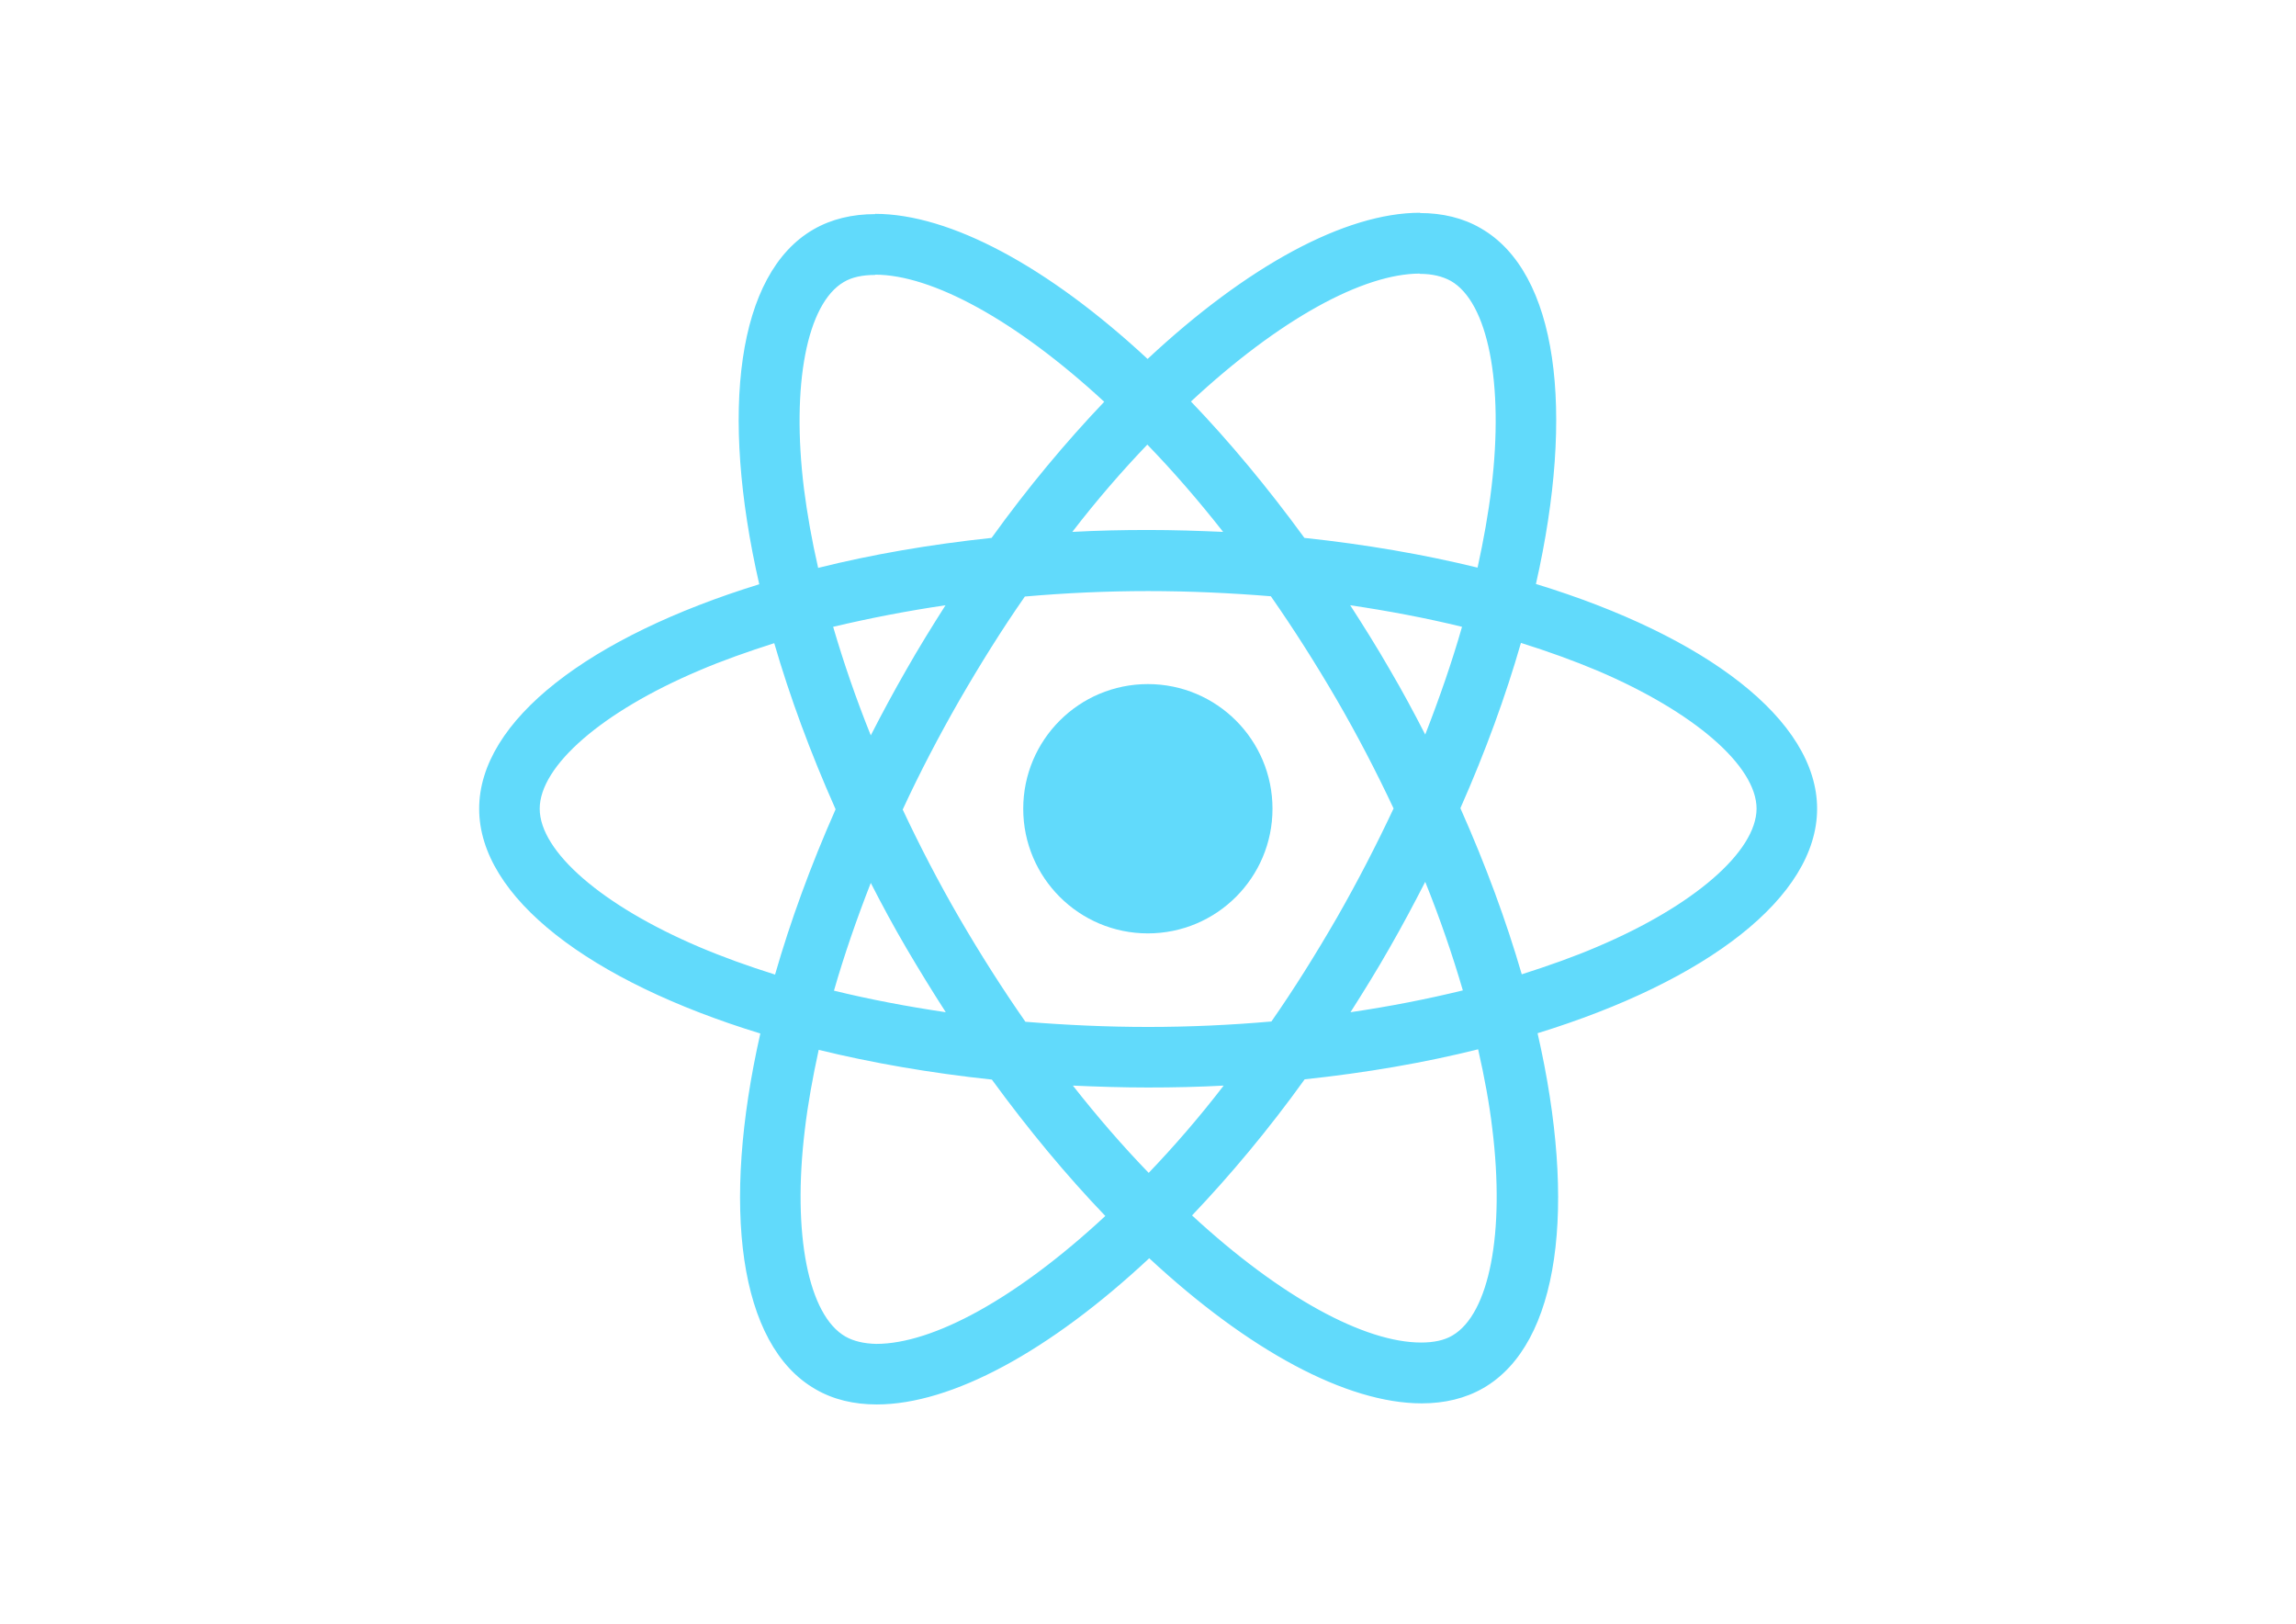
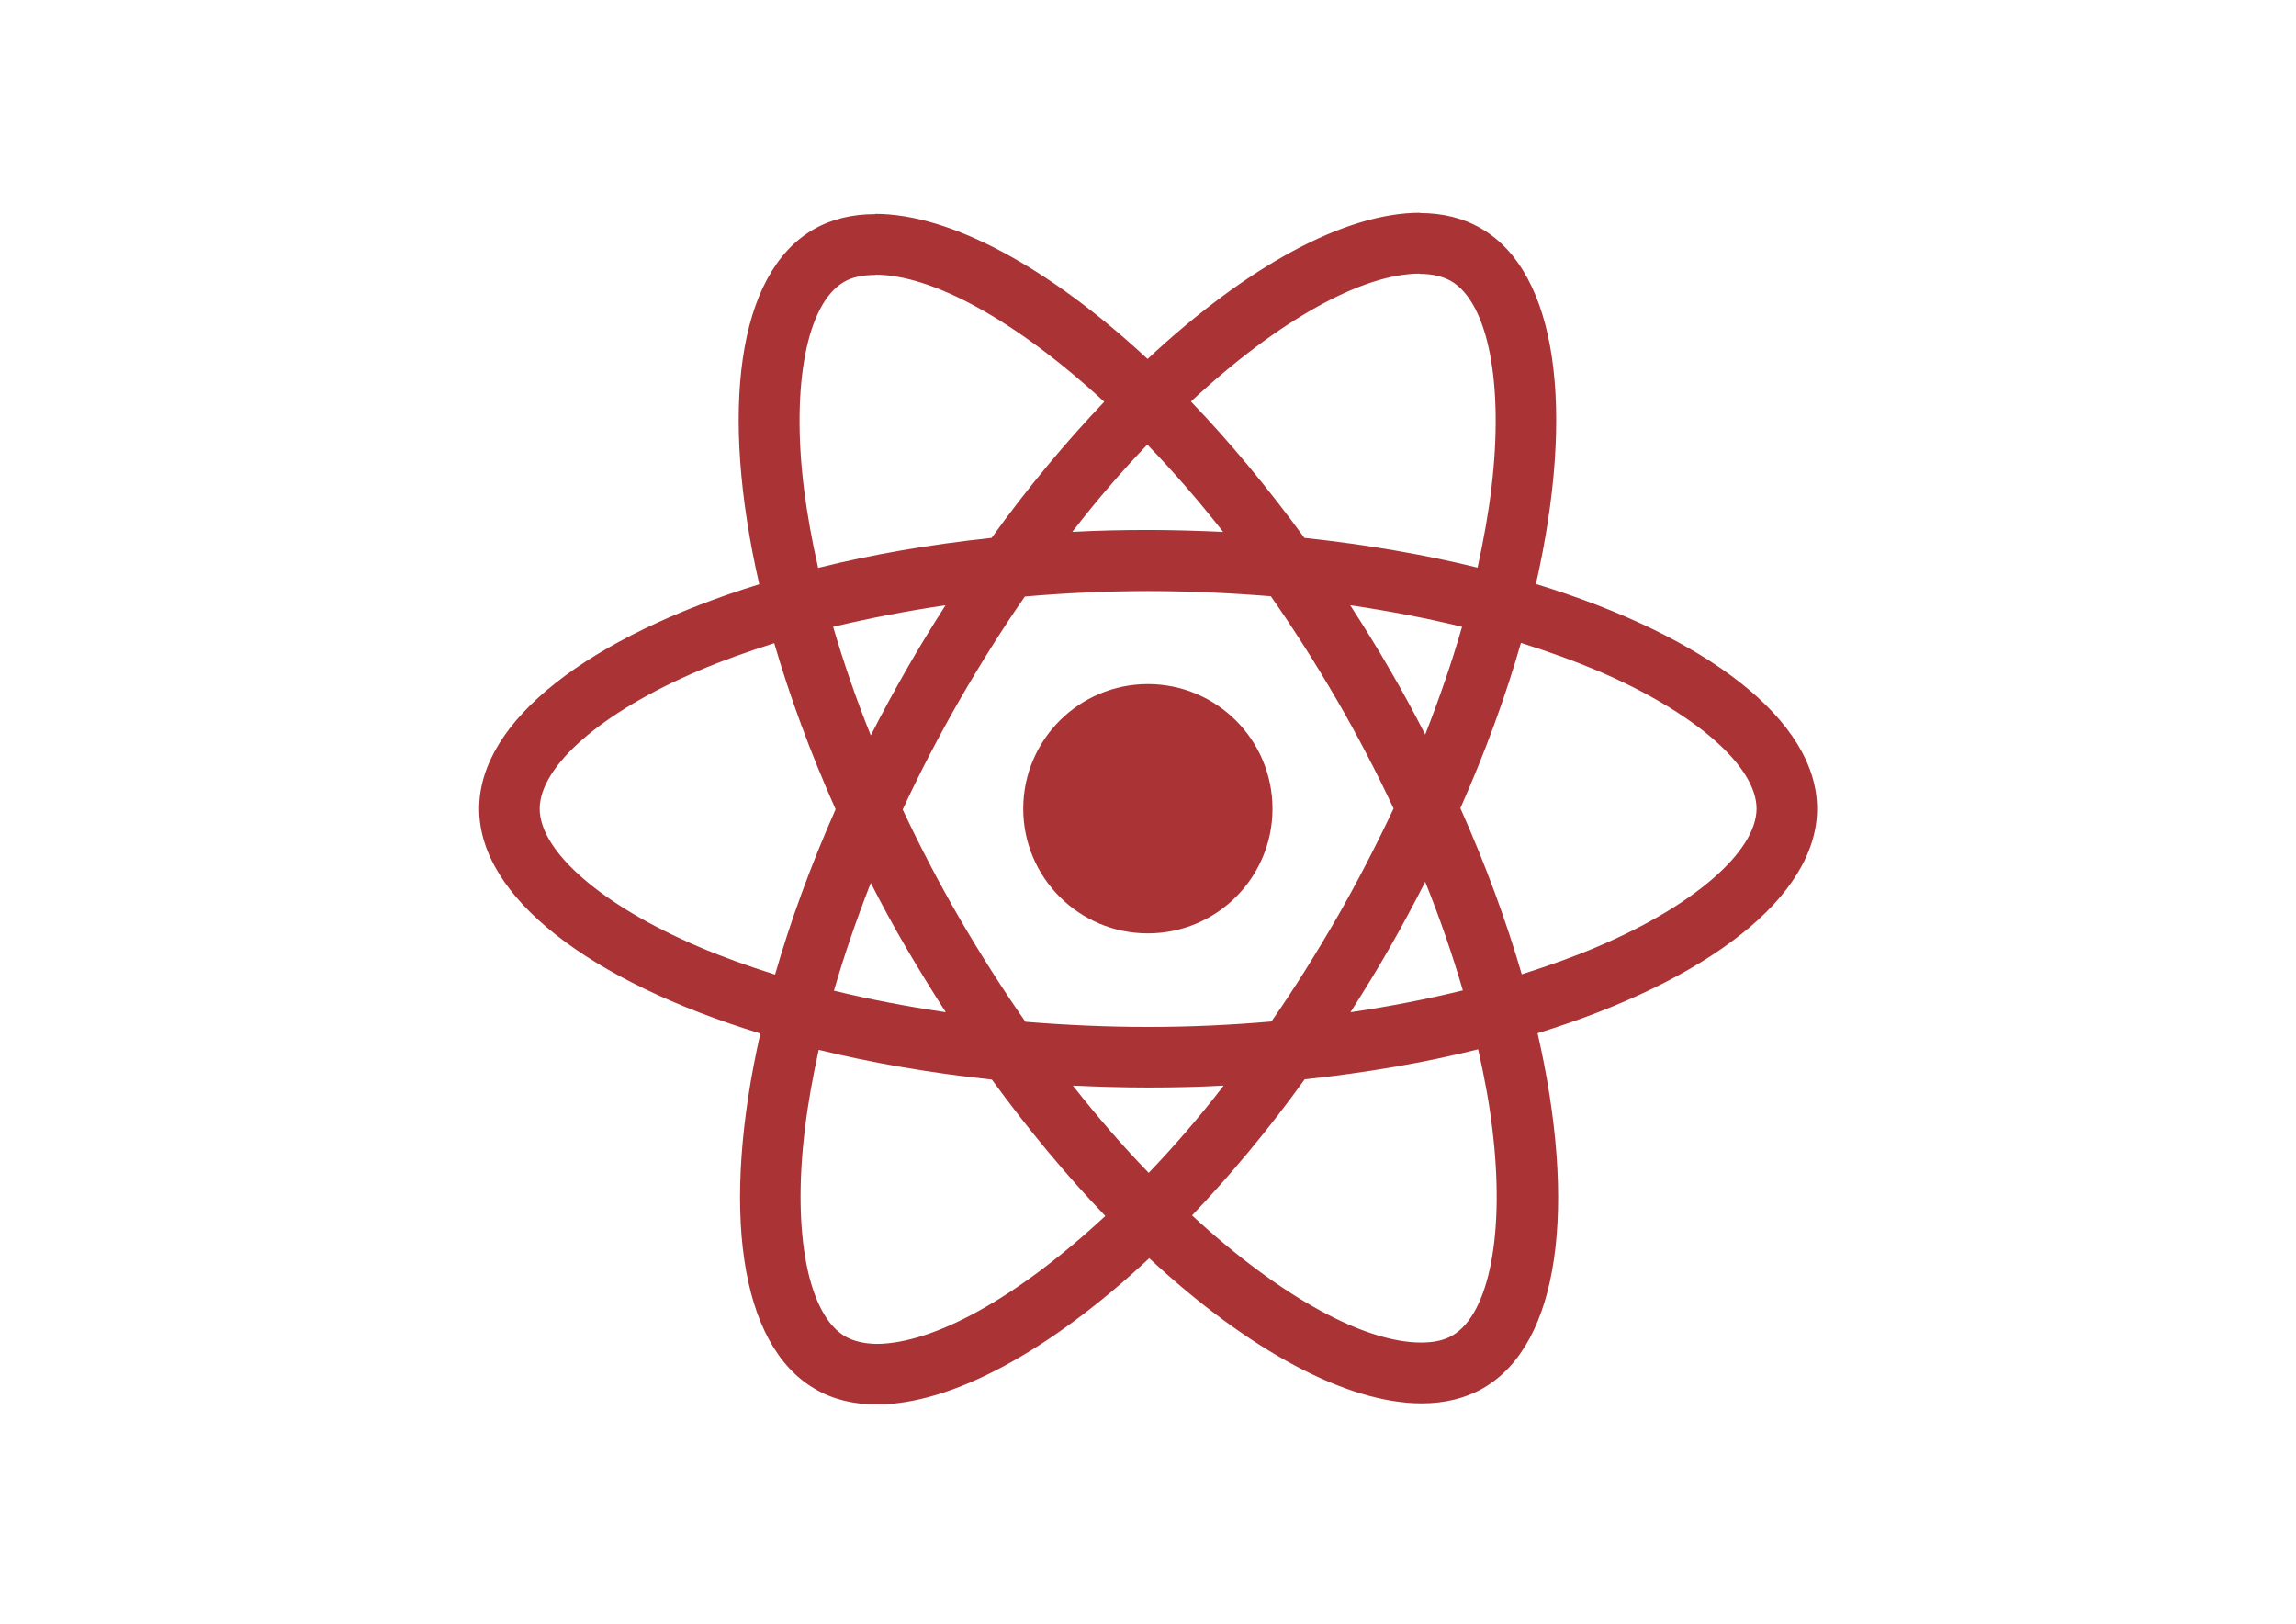
<svg xmlns="http://www.w3.org/2000/svg" viewBox="0 0 841.9 595.3">
-   <g fill="#61DAFB">
+   <g fill="#aa3336">
    <path d="M666.3 296.5c0-32.5-40.7-63.3-103.1-82.4 14.4-63.6 8-114.2-20.2-130.4-6.5-3.8-14.1-5.6-22.4-5.6v22.3c4.6 0 8.3.9 11.4 2.6 13.6 7.8 19.5 37.5 14.9 75.7-1.1 9.4-2.9 19.3-5.1 29.4-19.6-4.8-41-8.5-63.5-10.9-13.5-18.5-27.5-35.3-41.6-50 32.6-30.3 63.2-46.9 84-46.9V78c-27.5 0-63.5 19.6-99.9 53.6-36.4-33.8-72.4-53.2-99.9-53.2v22.3c20.7 0 51.4 16.5 84 46.6-14 14.7-28 31.4-41.3 49.9-22.6 2.4-44 6.1-63.6 11-2.3-10-4-19.7-5.2-29-4.7-38.2 1.1-67.9 14.6-75.8 3-1.8 6.9-2.6 11.5-2.6V78.5c-8.4 0-16 1.8-22.6 5.6-28.1 16.2-34.4 66.7-19.9 130.1-62.2 19.2-102.7 49.9-102.7 82.3 0 32.5 40.7 63.3 103.1 82.4-14.4 63.6-8 114.2 20.2 130.4 6.5 3.8 14.1 5.6 22.5 5.6 27.5 0 63.5-19.6 99.9-53.6 36.4 33.8 72.4 53.2 99.9 53.2 8.4 0 16-1.8 22.6-5.6 28.1-16.2 34.4-66.7 19.9-130.1 62-19.1 102.5-49.9 102.5-82.3zm-130.2-66.7c-3.7 12.9-8.3 26.2-13.5 39.5-4.1-8-8.4-16-13.1-24-4.6-8-9.5-15.8-14.4-23.4 14.2 2.1 27.9 4.7 41 7.9zm-45.8 106.5c-7.8 13.5-15.8 26.3-24.1 38.2-14.9 1.3-30 2-45.2 2-15.1 0-30.2-.7-45-1.9-8.3-11.9-16.4-24.6-24.2-38-7.6-13.1-14.5-26.4-20.8-39.8 6.2-13.4 13.2-26.8 20.7-39.9 7.8-13.5 15.8-26.3 24.1-38.2 14.9-1.3 30-2 45.2-2 15.1 0 30.2.7 45 1.9 8.3 11.9 16.4 24.6 24.2 38 7.6 13.1 14.5 26.4 20.8 39.8-6.3 13.4-13.2 26.8-20.7 39.9zm32.3-13c5.4 13.4 10 26.8 13.8 39.8-13.1 3.2-26.9 5.9-41.2 8 4.9-7.7 9.8-15.6 14.4-23.7 4.6-8 8.9-16.1 13-24.1zM421.2 430c-9.3-9.6-18.6-20.3-27.8-32 9 .4 18.2.7 27.5.7 9.4 0 18.7-.2 27.8-.7-9 11.7-18.3 22.4-27.5 32zm-74.4-58.9c-14.2-2.1-27.9-4.7-41-7.9 3.7-12.9 8.3-26.2 13.5-39.5 4.1 8 8.4 16 13.1 24 4.7 8 9.5 15.8 14.4 23.4zM420.7 163c9.3 9.6 18.6 20.3 27.8 32-9-.4-18.2-.7-27.5-.7-9.4 0-18.7.2-27.8.7 9-11.7 18.3-22.4 27.5-32zm-74 58.9c-4.9 7.7-9.8 15.6-14.4 23.7-4.6 8-8.9 16-13 24-5.4-13.4-10-26.8-13.8-39.8 13.1-3.1 26.9-5.8 41.2-7.9zm-90.5 125.2c-35.4-15.1-58.3-34.9-58.3-50.6 0-15.7 22.9-35.6 58.3-50.6 8.6-3.7 18-7 27.7-10.1 5.7 19.6 13.2 40 22.5 60.9-9.2 20.8-16.6 41.1-22.2 60.6-9.9-3.1-19.3-6.5-28-10.2zM310 490c-13.6-7.8-19.5-37.5-14.9-75.7 1.1-9.4 2.9-19.3 5.1-29.4 19.6 4.8 41 8.5 63.5 10.9 13.5 18.5 27.5 35.3 41.6 50-32.6 30.3-63.2 46.9-84 46.9-4.5-.1-8.3-1-11.3-2.7zm237.2-76.2c4.7 38.2-1.1 67.9-14.6 75.8-3 1.8-6.9 2.6-11.5 2.6-20.7 0-51.4-16.5-84-46.6 14-14.7 28-31.4 41.3-49.9 22.6-2.4 44-6.1 63.6-11 2.3 10.1 4.1 19.8 5.2 29.1zm38.5-66.7c-8.6 3.7-18 7-27.7 10.1-5.7-19.6-13.2-40-22.5-60.9 9.2-20.8 16.6-41.1 22.2-60.6 9.9 3.1 19.3 6.5 28.1 10.2 35.4 15.1 58.3 34.9 58.3 50.6-.1 15.7-23 35.6-58.4 50.6zM320.8 78.4z" />
    <circle cx="420.9" cy="296.5" r="45.7" />
    <path d="M520.5 78.1z" />
  </g>
</svg>
